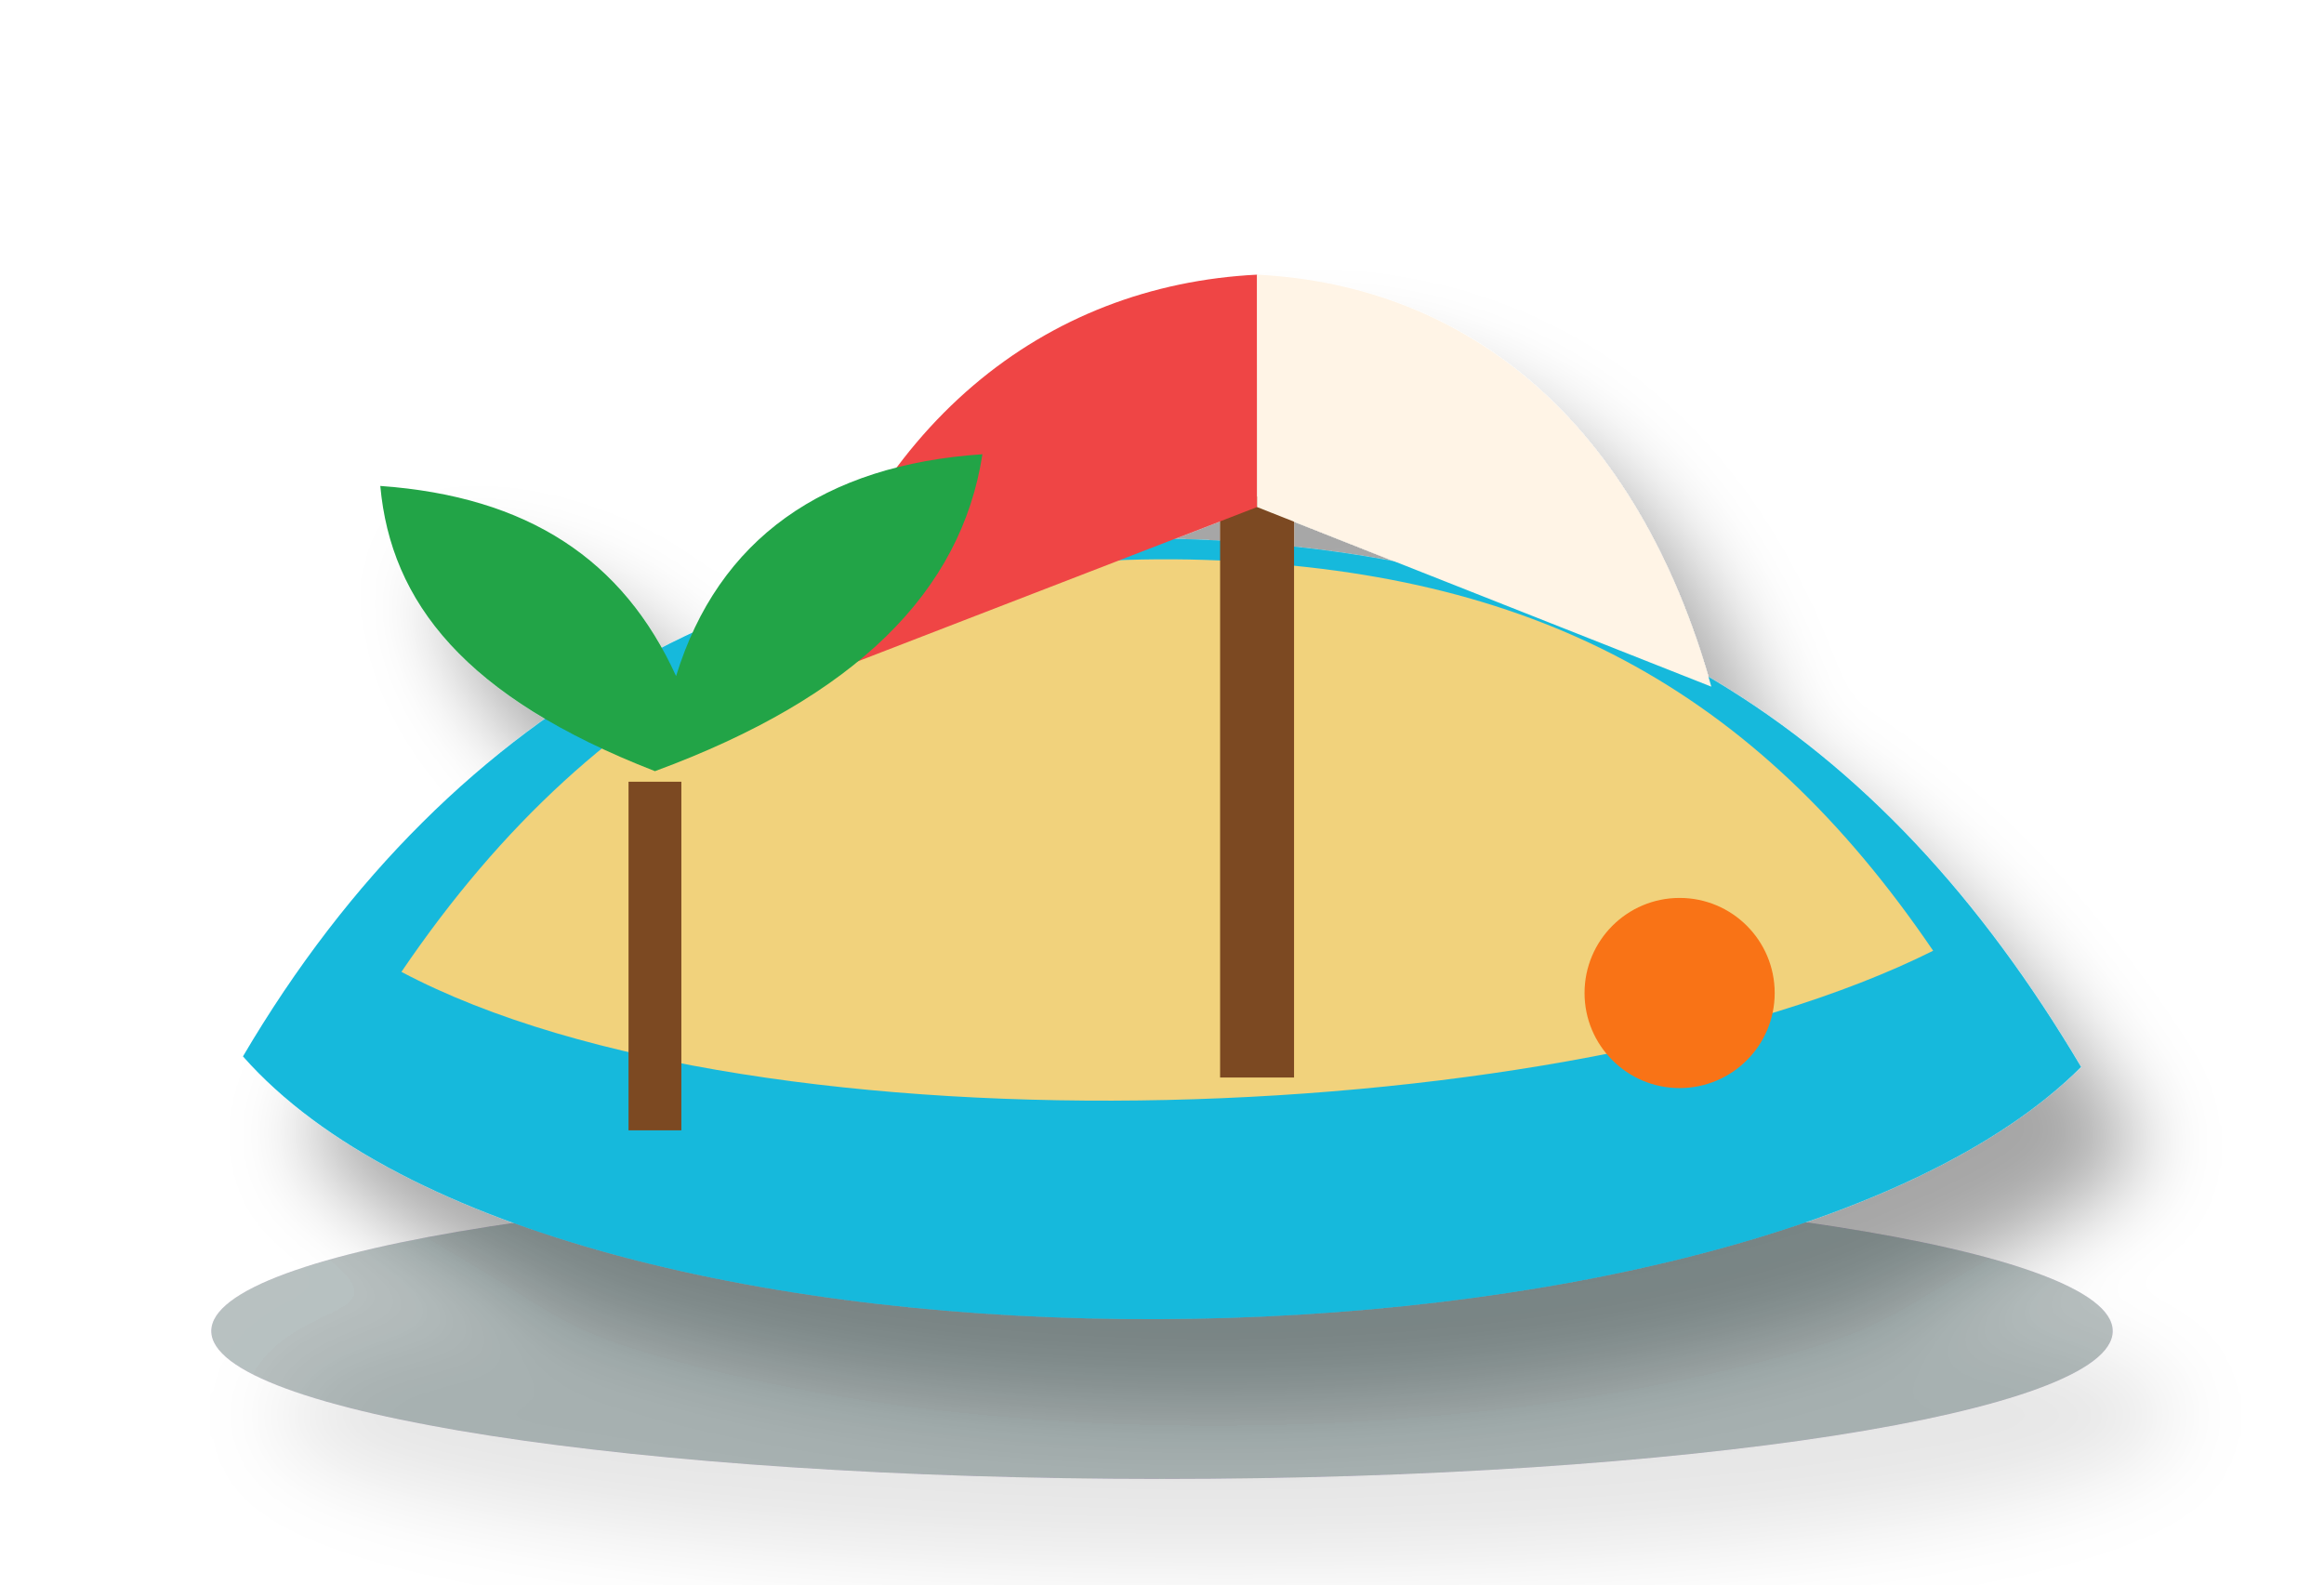
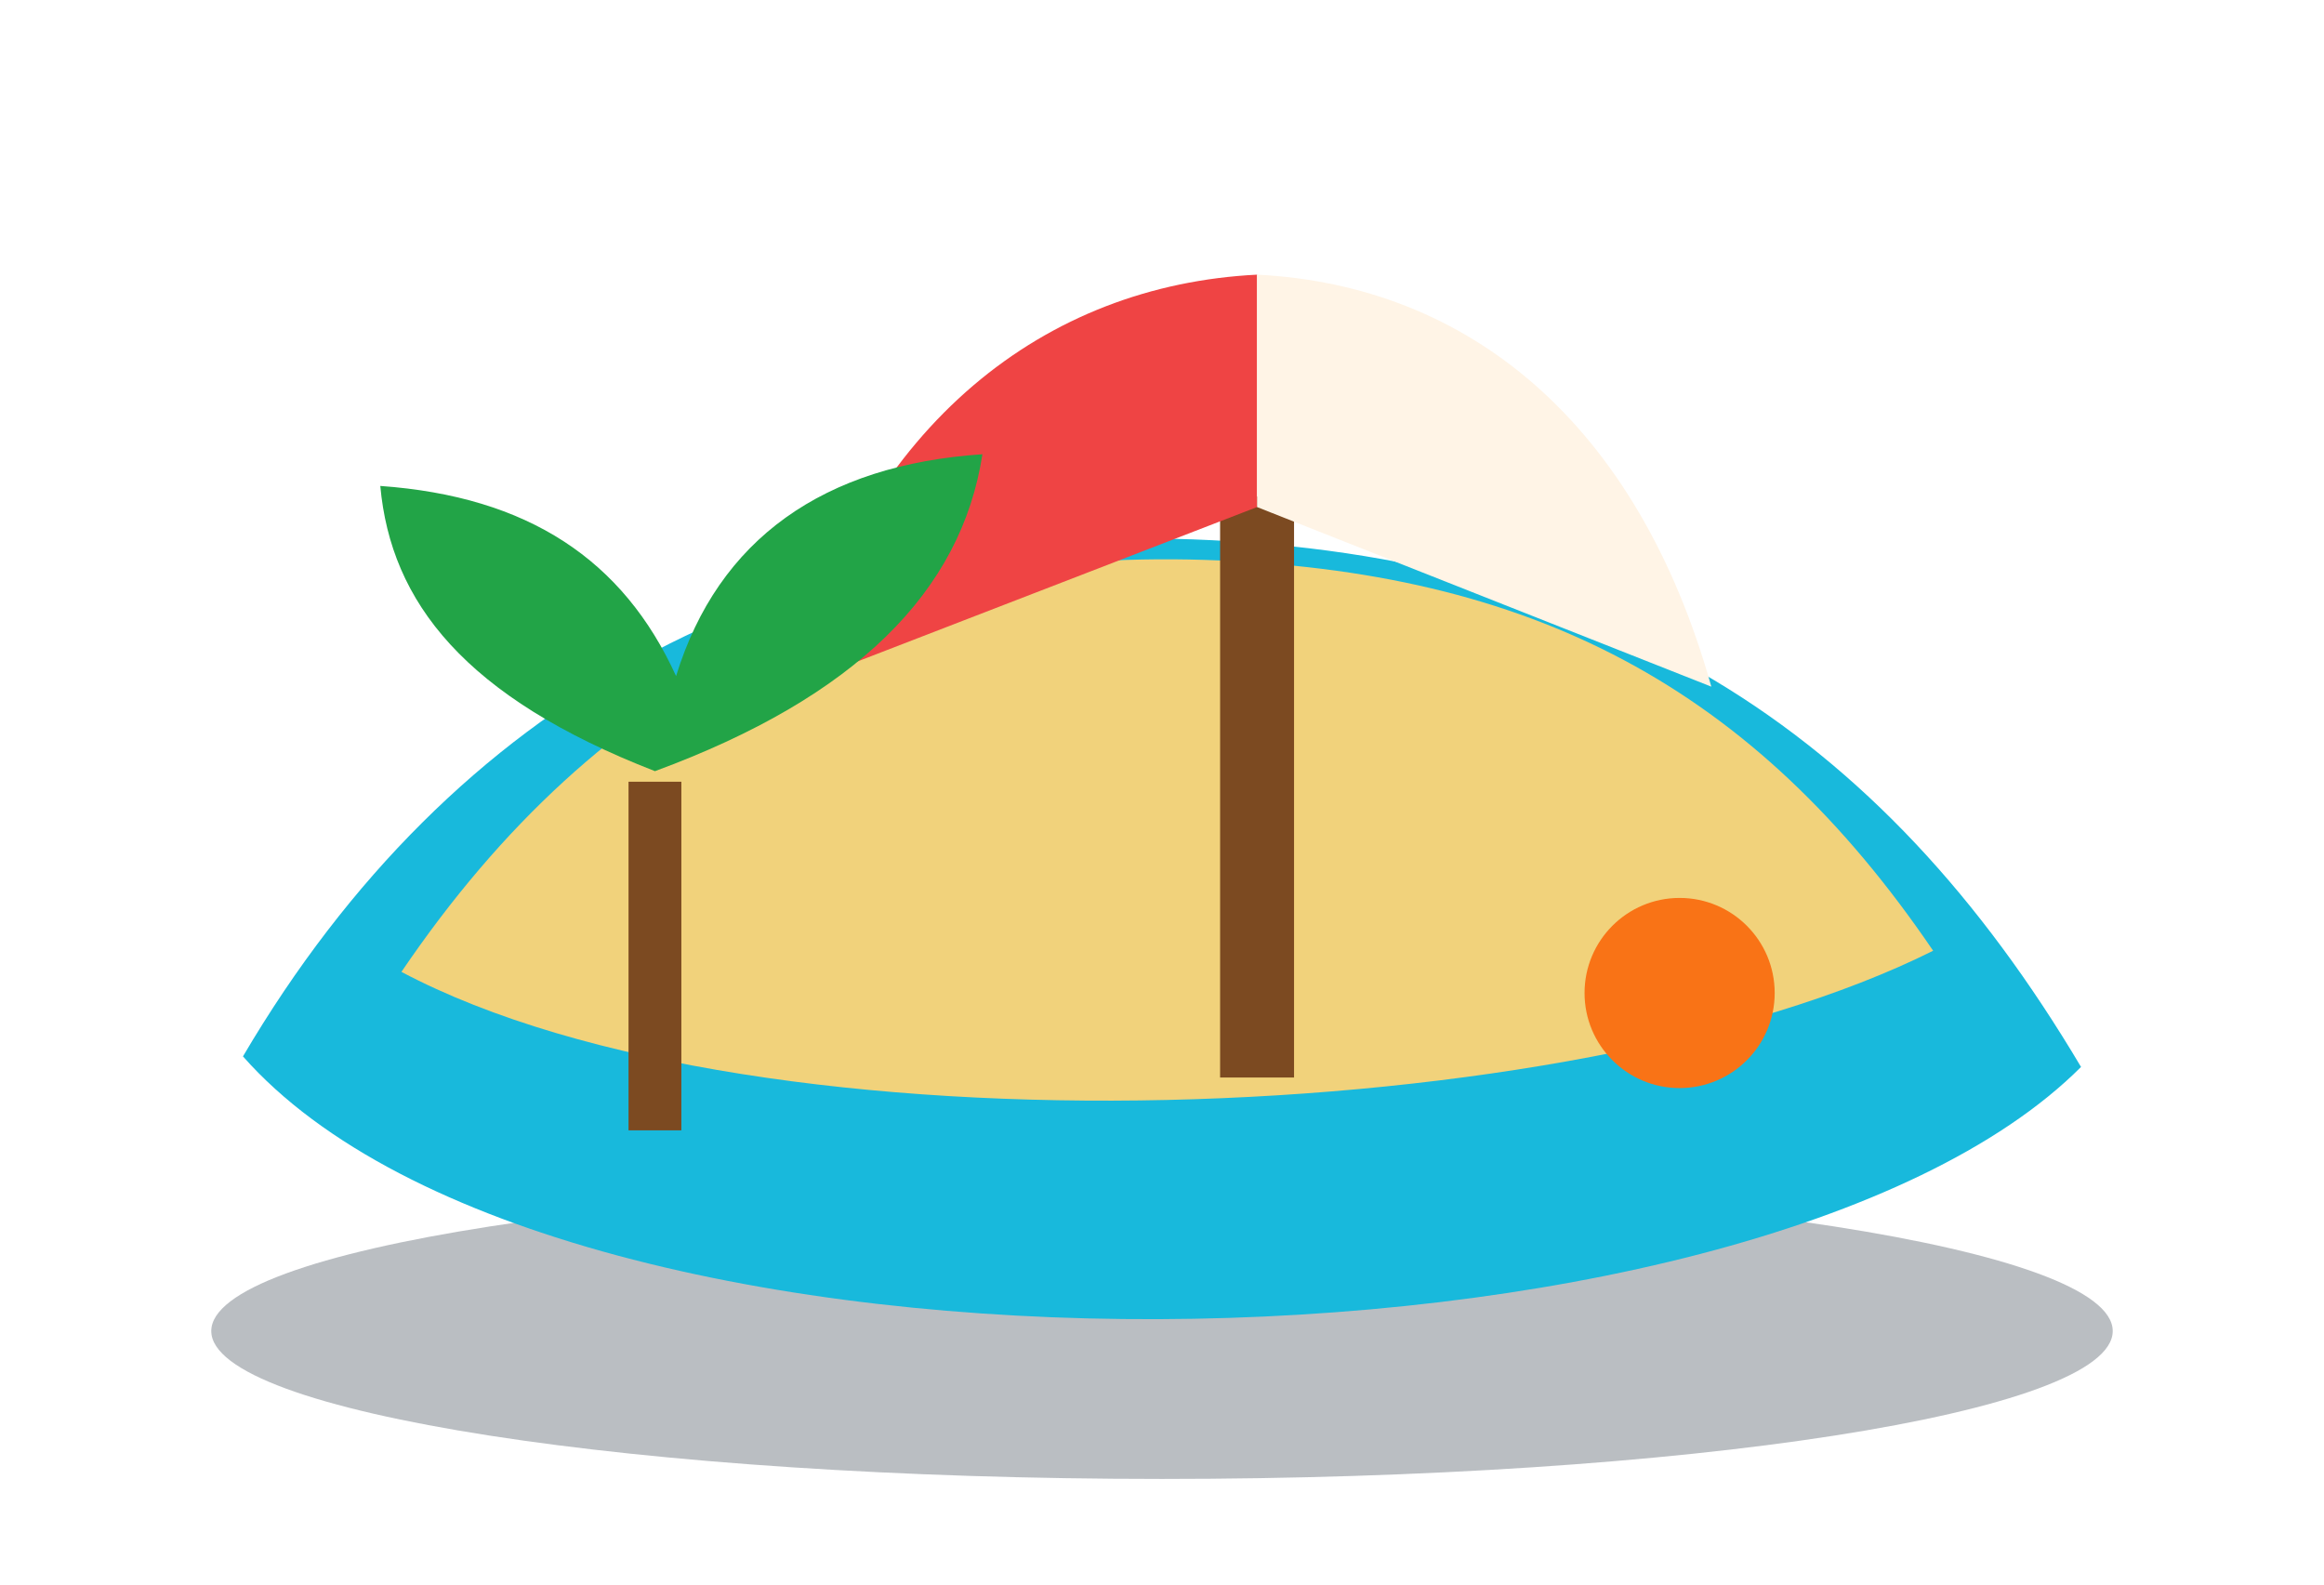
<svg xmlns="http://www.w3.org/2000/svg" viewBox="0 0 220 150">
-   <defs>
-     <filter id="s">
-       <feDropShadow dx="6" dy="8" stdDeviation="4" flood-opacity=".35" />
-     </filter>
-   </defs>
  <g filter="url(#s)">
    <ellipse cx="110" cy="126" rx="90" ry="14" fill="#071525" opacity=".28" />
    <path d="M23 100c20-34 51-50 88-49 41 1 67 18 86 50-31 31-144 33-174-1z" fill="#18b9dc" />
    <path d="M38 92c19-28 44-40 76-39 31 1 52 12 69 37-34 17-111 20-145 2z" fill="#f1d27b" />
    <path d="M119 47v55" stroke="#7c4a21" stroke-width="7" />
    <path d="m119 48-44 17c7-25 24-38 44-39z" fill="#ef4444" />
    <path d="m119 48 43 17c-7-25-23-38-43-39z" fill="#fff4e6" />
    <path d="M62 74v33" stroke="#7c4a21" stroke-width="5" />
    <path d="M62 73c-18-7-25-16-26-27 14 1 23 7 28 18 4-13 14-20 29-21-2 13-12 23-31 30z" fill="#22a447" />
    <circle cx="159" cy="94" r="9" fill="#f97316" />
  </g>
</svg>
